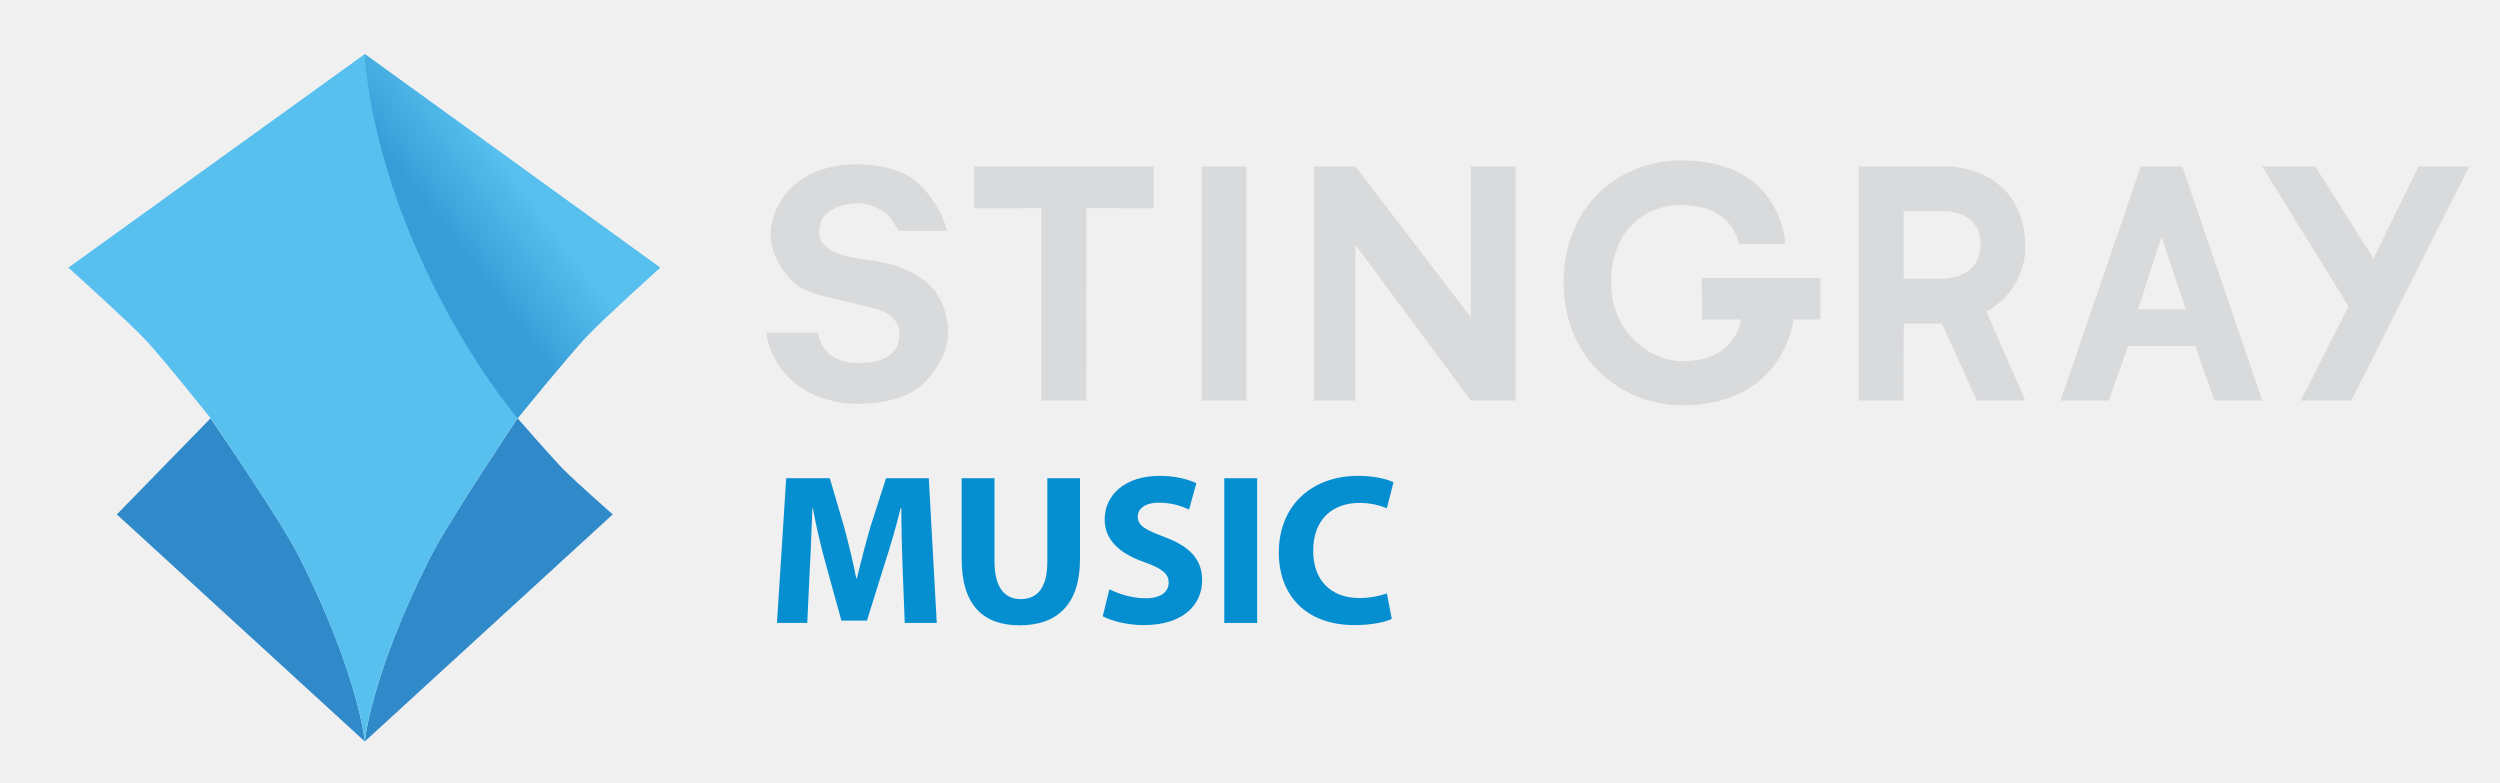
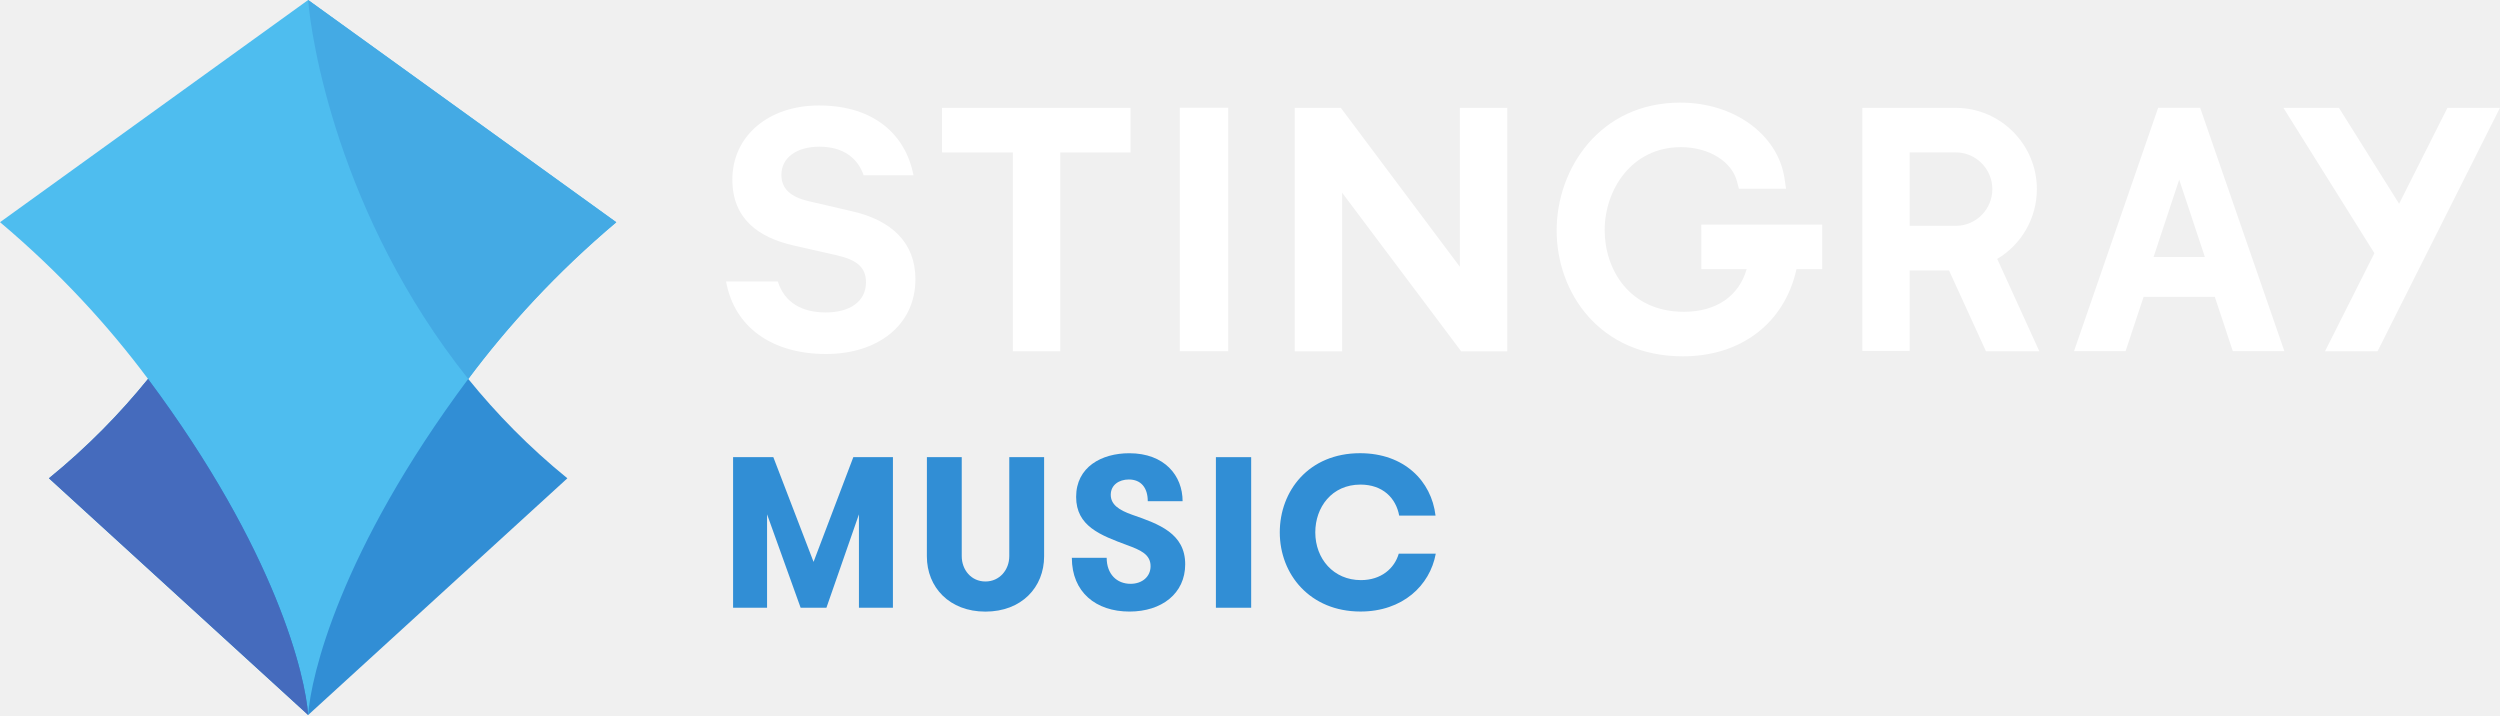
- <svg xmlns="http://www.w3.org/2000/svg" version="1.1" id="Layer_4" x="0px" y="0px" width="780px" height="244px" viewBox="0 0 780 244" enable-background="new 0 0 780 244" xml:space="preserve">
-   <path fill="#308ACA" d="M161.5,130.5c0,0,10.738,12.354,14.344,16c3.812,3.854,15.323,14,15.323,14l-77.354,70.833  c0,0,1.854-20.6,20.354-57.333C139.816,162.781,161.5,130.5,161.5,130.5z" />
-   <path fill="#308ACA" d="M65.703,130.5l-29.245,30l77.354,70.833c0,0-1.854-20.6-20.313-57.333  C87.705,162.468,65.703,130.5,65.703,130.5" />
-   <path fill="#57C0EE" d="M21.333,83.5l92.479-66.625L205.938,83.5c0,0-17.307,15.552-22.813,21.375  C177.521,110.802,161.5,130.5,161.5,130.5s-21.739,32.391-27.333,43.5c-18.5,36.733-20.354,57.333-20.354,57.333  S111.958,210.733,93.5,174c-5.448-10.841-27.417-43.042-27.417-43.042s-15.035-18.934-20.833-25.083  C39.861,100.16,21.333,83.5,21.333,83.5z" />
-   <linearGradient id="SVGID_1_" gradientUnits="userSpaceOnUse" x1="138.879" y1="72.773" x2="161.756" y2="55.648">
-     <stop offset="0" style="stop-color:#389DD7" />
-     <stop offset="1" style="stop-color:#57C0EE" />
-   </linearGradient>
-   <path fill="url(#SVGID_1_)" d="M113.813,16.875L205.938,83.5c0,0-17.432,15.707-22.813,21.375  C177.354,110.954,161.5,130.5,161.5,130.5s-17.5-20.125-32.167-54.167C114.561,42.045,113.813,16.875,113.813,16.875" />
-   <g>
-     <path fill="#D9DADC" d="M295.813,103.063c0,0,0.924,7.295-7,15.938c-6.876,7.5-21.063,6.969-21.063,6.969   s-11.125,0.531-19.625-6.344c-8.431-6.819-9-15.875-9-15.875h16.125c0,0,0.5,9.5,12.5,9.5c13.375,0,12.932-7.655,12.834-9.416   c-0.167-3-1.912-4.724-3.25-5.75c-2.053-1.573-7.349-2.503-9.848-3.167C262.529,93.6,251.833,91.907,248,88.5   c-3.224-2.866-7.718-9.071-7.583-15.5c0.167-7.917,5.473-14.264,9.5-17c3.766-2.559,9.833-4.763,17.583-4.75   c4.838,0.008,12.88,0.991,17.75,4.917C293.417,62.75,295.5,72,295.5,72h-15.25c0,0-1.441-3.443-4.083-5.583   c-2.656-2.153-6.517-3.003-8.417-2.992c-1.835,0.01-6.28,0.387-8.833,2.492c-2.601,2.146-2.73,2.125-3.292,6.021   c-0.309,2.145,0.208,7.479,14.5,9.063c12.147,1.346,17.893,5.902,20.089,8.104C295.846,94.75,295.813,103.063,295.813,103.063z" />
-     <polygon fill="#D9DADC" points="705.834,51.96 722.375,51.96 740.522,80.657 754.563,51.96 770.375,51.96 733.625,124.96    717.875,124.96 732.75,95.585  " />
-     <polygon fill="#D9DADC" points="642.917,124.96 657.917,124.96 664.001,107.96 684.917,107.96 690.917,124.96 705.834,124.96    680.876,51.96 667.917,51.96 642.917,124.96 659.75,96.46 667.074,96.46 674.375,73.919 681.95,96.46 659.75,96.46  " />
-     <path fill="#D9DADC" d="M579.875,51.96h29c0,0,22.188,0.688,23,24c0.524,15.059-12.125,21.25-12.125,21.25l12.125,27.75H616.75   l-10.867-24h-11.927l-0.039,24h-14.042V65.919h14.083l-0.001,21.031h12.918c0,0,11-0.115,11.063-10.74   c0.062-10.5-11.063-10.291-11.063-10.291h-27V51.96z" />
-     <path fill="#D9DADC" d="M524.667,50.042c31.521,0,32.333,26.031,32.333,26.031h-14.563c0,0-1.188-12.113-18.188-12.113   c-10.25,0-21.563,7.165-21.563,24.291c0,14.58,11.188,24.422,22.376,24.422c16.812,0,18.082-13.007,18.082-13.007H531   l-0.063-12.916H568l-0.063,12.916l-8.375,0c0,0-2.625,26.793-34.896,26.793c-18.292,0-36.834-14.126-36.834-38.202   C487.833,64.583,504.75,50.042,524.667,50.042z" />
-     <path fill="#474747" d="M487.833,88.46" />
-     <polygon fill="#D9DADC" points="422.906,76.397 422.906,124.96 409.906,124.96 409.906,51.96 422.906,51.96 458.891,98.976    458.891,51.96 472.875,51.96 472.875,124.96 458.891,124.96  " />
-     <rect x="374.938" y="51.96" fill="#D9DADC" width="13.938" height="73" />
-     <polygon fill="#D9DADC" points="324.917,124.96 338.917,124.96 338.938,64.96 359.906,64.976 359.906,51.96 303.875,51.96    303.875,64.976 324.938,64.966  " />
-   </g>
-   <g>
-     <path fill="#058ED0" d="M281.613,177.076c-0.201-5.428-0.402-11.993-0.402-18.56h-0.201c-1.408,5.762-3.284,12.194-5.026,17.487   l-5.494,17.621h-7.973l-4.824-17.487c-1.474-5.293-3.015-11.725-4.087-17.621h-0.134c-0.269,6.097-0.47,13.065-0.805,18.693   l-0.804,17.152h-9.447l2.881-45.159h13.602l4.422,15.075c1.407,5.227,2.814,10.854,3.819,16.147h0.201   c1.272-5.226,2.813-11.189,4.288-16.214l4.824-15.009h13.333l2.479,45.159h-9.982L281.613,177.076z" />
-     <path fill="#058ED0" d="M310.287,149.203V175.2c0,7.771,2.949,11.725,8.174,11.725c5.361,0,8.309-3.752,8.309-11.725v-25.997   h10.184v25.327c0,13.936-7.035,20.569-18.826,20.569c-11.391,0-18.09-6.299-18.09-20.704v-25.192H310.287z" />
-     <path fill="#058ED0" d="M346.131,183.843c2.748,1.407,6.969,2.814,11.324,2.814c4.689,0,7.168-1.943,7.168-4.892   c0-2.813-2.143-4.422-7.57-6.364c-7.504-2.613-12.395-6.768-12.395-13.334c0-7.705,6.432-13.601,17.084-13.601   c5.094,0,8.846,1.072,11.525,2.277l-2.279,8.241c-1.809-0.87-5.023-2.144-9.447-2.144c-4.422,0-6.564,2.01-6.564,4.354   c0,2.882,2.545,4.154,8.375,6.365c7.973,2.948,11.725,7.103,11.725,13.468c0,7.571-5.828,14.003-18.225,14.003   c-5.158,0-10.25-1.34-12.797-2.747L346.131,183.843z" />
-     <path fill="#058ED0" d="M392.227,149.203v45.159h-10.25v-45.159H392.227z" />
-     <path fill="#058ED0" d="M434.236,193.089c-1.877,0.938-6.098,1.943-11.592,1.943c-15.611,0-23.652-9.715-23.652-22.579   c0-15.41,10.988-23.986,24.658-23.986c5.293,0,9.313,1.072,11.121,2.01l-2.076,8.107c-2.078-0.871-4.959-1.676-8.576-1.676   c-8.107,0-14.406,4.892-14.406,14.941c0,9.046,5.361,14.74,14.473,14.74c3.082,0,6.5-0.67,8.51-1.474L434.236,193.089z" />
+ <svg xmlns="http://www.w3.org/2000/svg" height="171.61" width="600" version="1.1" viewBox="0 0 158.75 45.406">
+   <defs>
+     <linearGradient id="b" gradientUnits="userSpaceOnUse" gradientTransform="matrix(-6.0377 3.4858 -3.4858 -6.0377 -13.143 214.22)">
+       <stop stop-color="#456bbd" offset="0" />
+       <stop stop-color="#456bbd" offset=".028" />
+       <stop stop-color="#318ed4" offset="1" />
+     </linearGradient>
+     <linearGradient id="a" gradientUnits="userSpaceOnUse" gradientTransform="matrix(8.2679 -5.0864 5.0864 8.2679 -6.925 193.88)">
+       <stop stop-color="#44aae4" offset="0" />
+       <stop stop-color="#4ebdef" offset="1" />
+     </linearGradient>
+   </defs>
+   <g transform="translate(29.482 -180.56)">
+     <g fill="#fff">
+       <path d="m30.336 190.24h4.497v12.627h3.012v-12.627h4.462v-2.831h-11.971z" />
+       <path d="m45.435 202.86h3.074v-15.458h-3.074z" />
+       <path d="m63.218 197.5-7.557-10.09h-2.928v15.458h3.009v-10.072l7.56 10.072h2.928v-15.458h-3.012z" />
+       <path d="m78.553 197.65h2.879c-0.497 1.726-1.939 2.709-3.99 2.709-3.452 0-5.027-2.688-5.027-5.183 0-2.555 1.699-5.272 4.843-5.272 1.775 0 3.241 0.908 3.568 2.204l0.113 0.435h2.993l-0.097-0.662c-0.424-2.785-3.209-4.805-6.618-4.805-5.1 0-7.852 4.184-7.852 8.119 0 3.973 2.752 7.992 8.014 7.992 3.709 0 6.461-2.118 7.217-5.537h1.634v-2.828h-7.679z" />
+       <path d="m125.93 187.41-3.068 6.088-3.819-6.088h-3.525l5.775 9.229-3.136 6.226h3.336l7.771-15.455z" />
+       <path d="m94.743 194.9h-2.96v-4.662h2.933c1.272 0 2.317 1.048 2.317 2.331 0 1.275-1.029 2.32-2.291 2.331m2.601 2.101c1.558-0.929 2.517-2.609 2.517-4.432 0-2.825-2.296-5.14-5.116-5.159h-5.967v15.434h3.004v-5.11h2.501l2.347 5.132h3.387z" />
+       <path d="m107.27 196.88 1.629-4.913 1.629 4.913zm3.004-9.346-0.043-0.13h-2.669l-5.343 15.455h3.274l1.145-3.449h4.522l1.143 3.449h3.274z" />
+       <path d="m24.639 193.98-2.785-0.648c-1.148-0.273-1.718-0.794-1.718-1.669 0-1.094 0.97-1.788 2.412-1.788 1.591 0 2.463 0.794 2.812 1.815h3.163c-0.5-2.59-2.515-4.432-6.002-4.432-3.212 0-5.499 1.942-5.499 4.705 0 2.515 1.691 3.682 3.881 4.184l2.739 0.621c1.321 0.3 1.866 0.794 1.866 1.715 0 1.224-1.021 1.918-2.561 1.918-1.496 0-2.617-0.621-3.036-1.966h-3.287c0.521 2.914 2.936 4.605 6.345 4.605 3.239 0 5.678-1.791 5.678-4.757 0-2.312-1.518-3.733-4.008-4.303" />
+     </g>
+     <path d="m-9.915 180.56c0.159 2.212 1.826 13.6 10.169 24.066 1.772 2.188 3.852 4.324 6.291 6.307l-16.46 15.03-16.46-15.03c2.439-1.983 4.519-4.119 6.291-6.307 8.344-10.467 10.01-21.854 10.169-24.066" fill="#318ed5" />
+     <path d="m9.651 194.67-19.566-14.11v-0.003 0.003l-19.567 14.11c3.814 3.214 6.901 6.604 9.397 9.951 8.19 10.985 9.997 18.91 10.169 21.338v-0.003 0.003c0.173-2.428 1.98-10.353 10.169-21.338 2.496-3.347 5.583-6.736 9.397-9.951" fill="#4ebdef" />
+     <path fill="url(#b)" d="m-26.376 210.93 16.46 15.031c-0.17-2.428-1.98-10.353-10.169-21.338-1.772 2.188-3.852 4.324-6.291 6.307" />
+     <path fill="url(#a)" d="m-9.915 180.56c0.159 2.215 1.826 13.603 10.169 24.066 2.502-3.35 5.589-6.74 9.398-9.95z" />
+     <g fill="#318ed5">
+       <path d="m27.218 219.15h-2.158v-5.929l-2.064 5.929h-1.639l-2.131-5.929v5.929h-2.158v-9.562h2.555l2.555 6.653 2.526-6.653h2.515z" />
+       <path d="m29.376 209.59h2.212v6.285c0 0.872 0.602 1.61 1.504 1.61 0.899 0 1.515-0.737 1.515-1.61v-6.285h2.212v6.299c0 1.966-1.434 3.509-3.728 3.509-2.282 0-3.717-1.542-3.717-3.509z" />
+       <path d="m40.792 215.98c0 1.037 0.643 1.653 1.515 1.653 0.737 0 1.272-0.451 1.272-1.121 0-0.751-0.643-1.024-1.491-1.337-1.694-0.629-3.236-1.202-3.236-3.06 0-1.899 1.613-2.774 3.374-2.774 2.239 0 3.387 1.421 3.387 3.047h-2.212c0-0.848-0.424-1.38-1.202-1.38-0.616 0-1.148 0.343-1.148 0.97 0 0.616 0.505 0.97 1.367 1.272 1.694 0.586 3.36 1.186 3.36 3.141 0 1.856-1.488 3.004-3.538 3.004-2.131 0-3.66-1.229-3.66-3.414z" />
+       <path d="m47.728 209.59h2.239v9.562h-2.239z" />
+       <path d="m61.689 215.72c-0.37 2.023-2.104 3.673-4.781 3.673-3.195 0-5.124-2.35-5.124-5.027 0-2.623 1.831-5.027 5.097-5.027 2.801 0 4.535 1.764 4.794 3.962h-2.309c-0.205-1.121-1.051-1.969-2.458-1.969-1.831 0-2.869 1.45-2.869 3.033 0 1.68 1.161 3.033 2.896 3.033 1.283 0 2.131-0.737 2.404-1.68z" />
+     </g>
  </g>
</svg>
